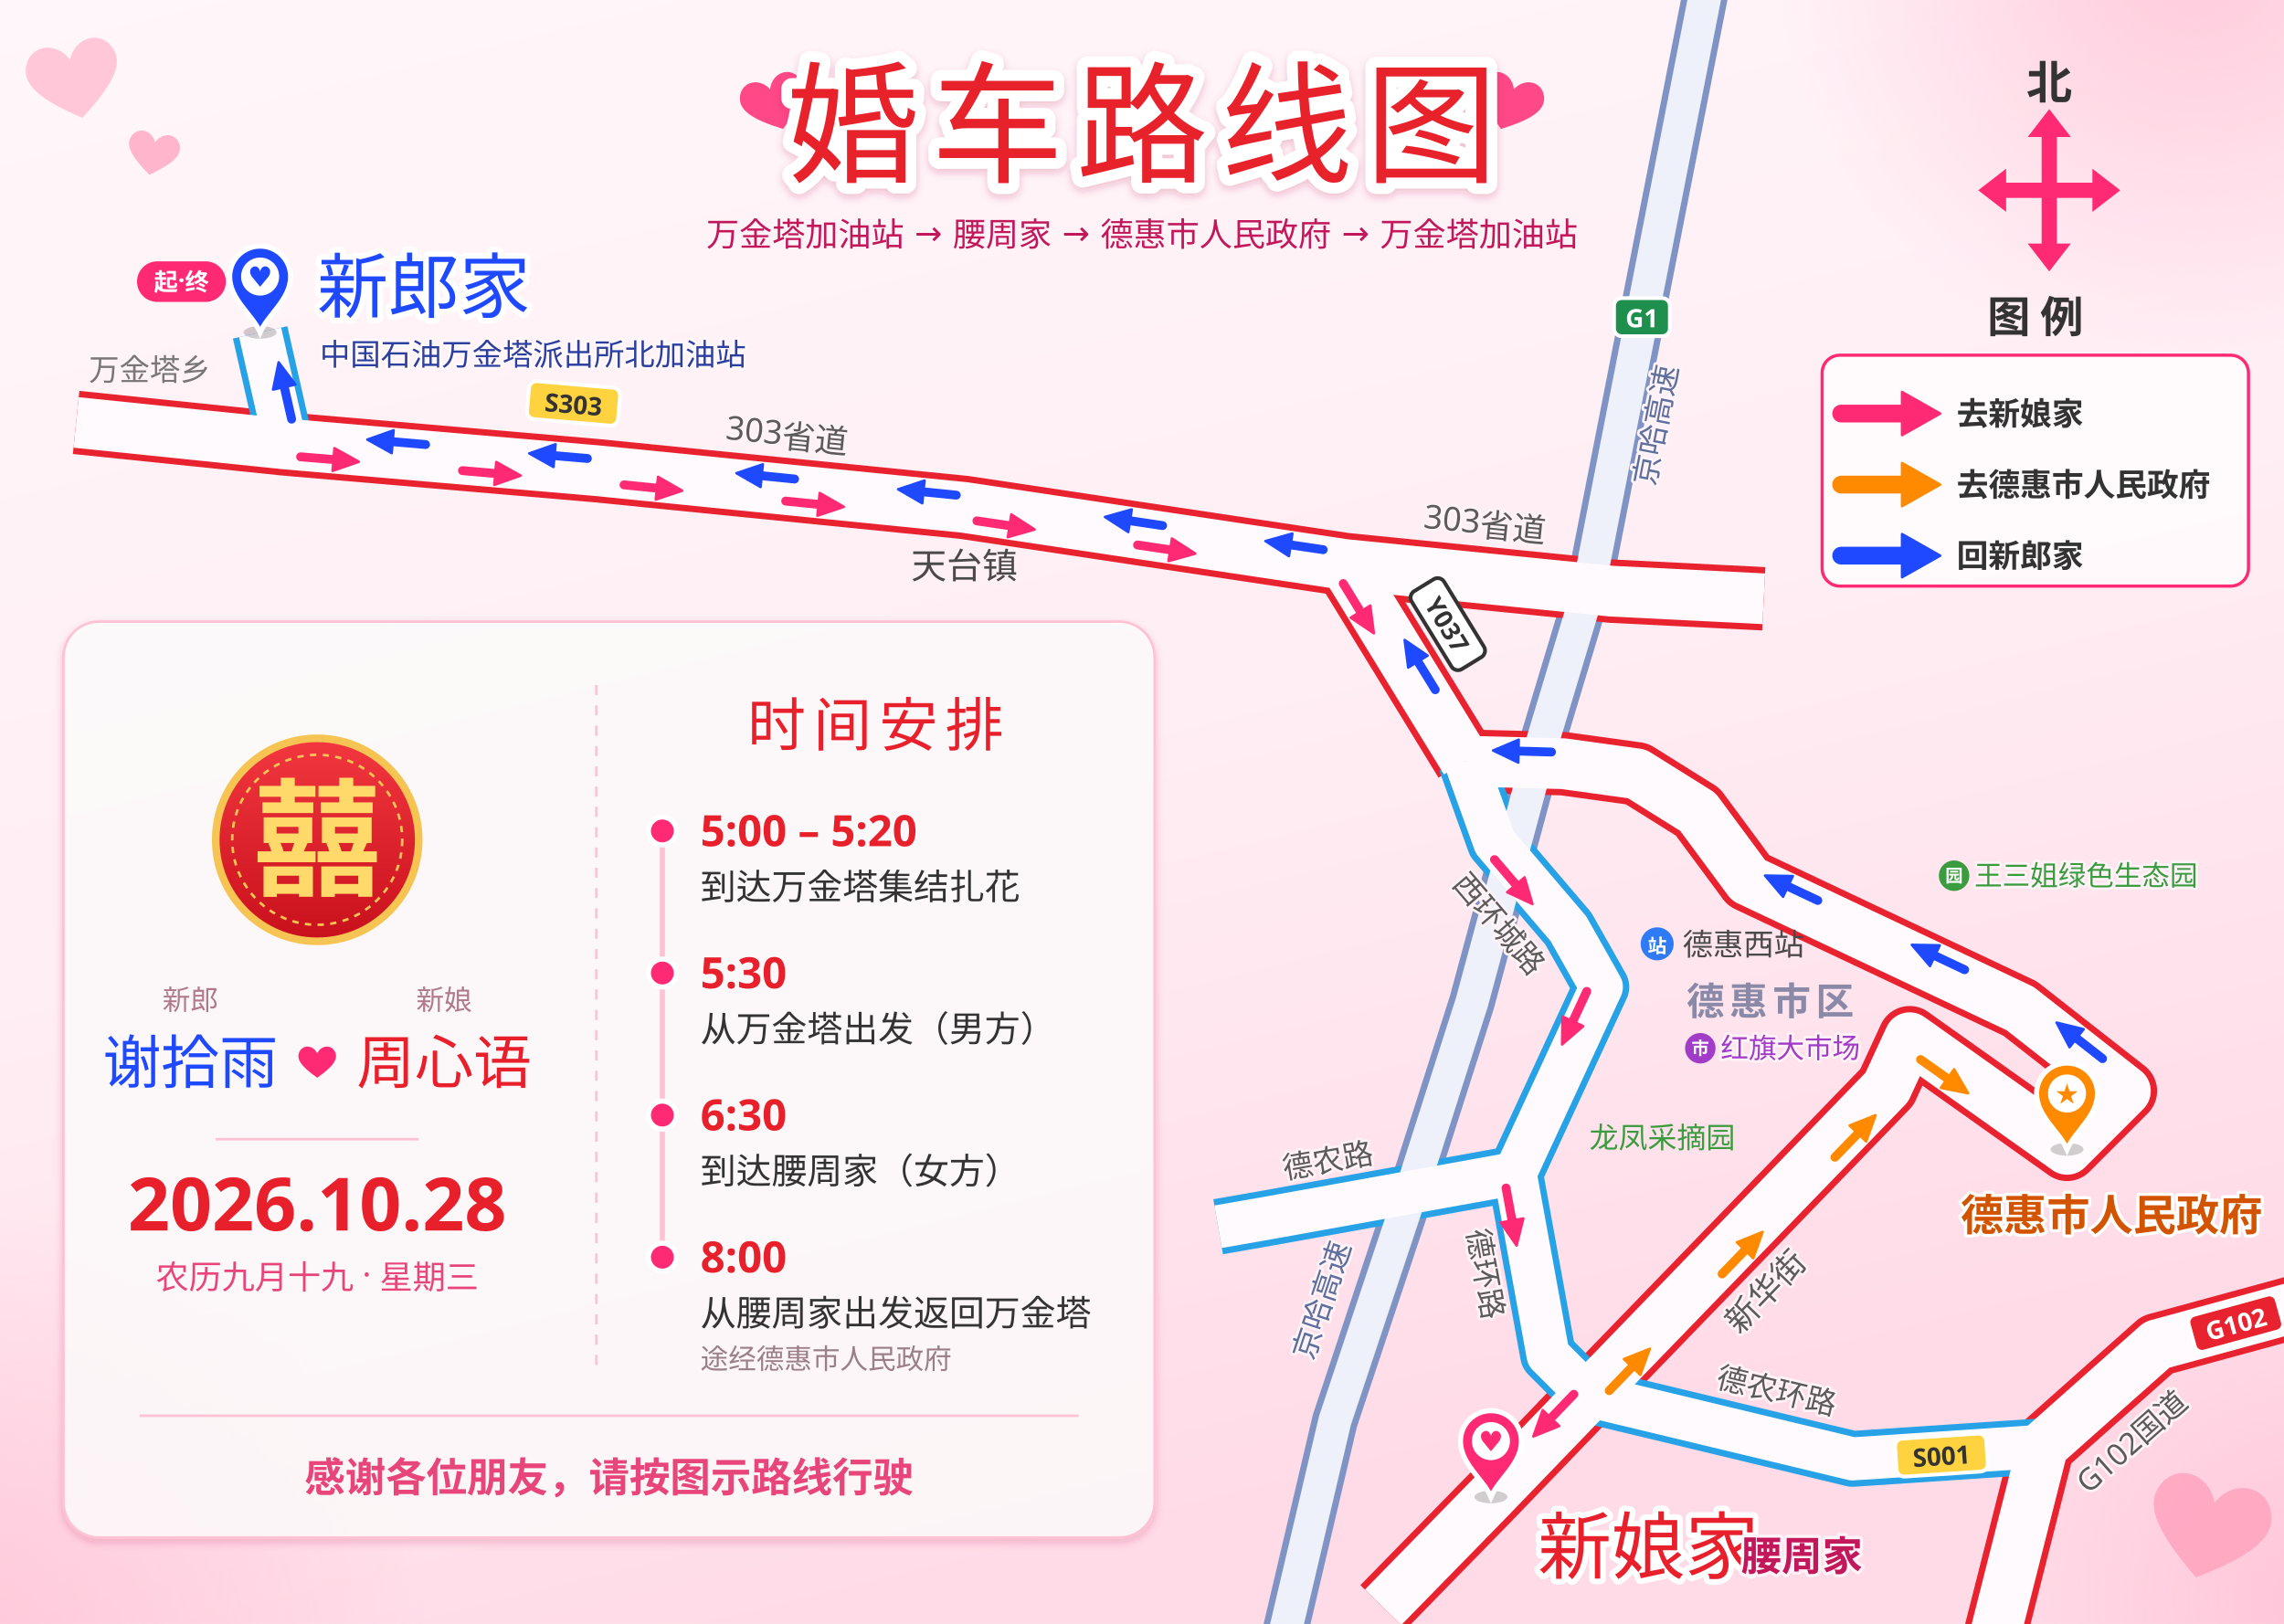
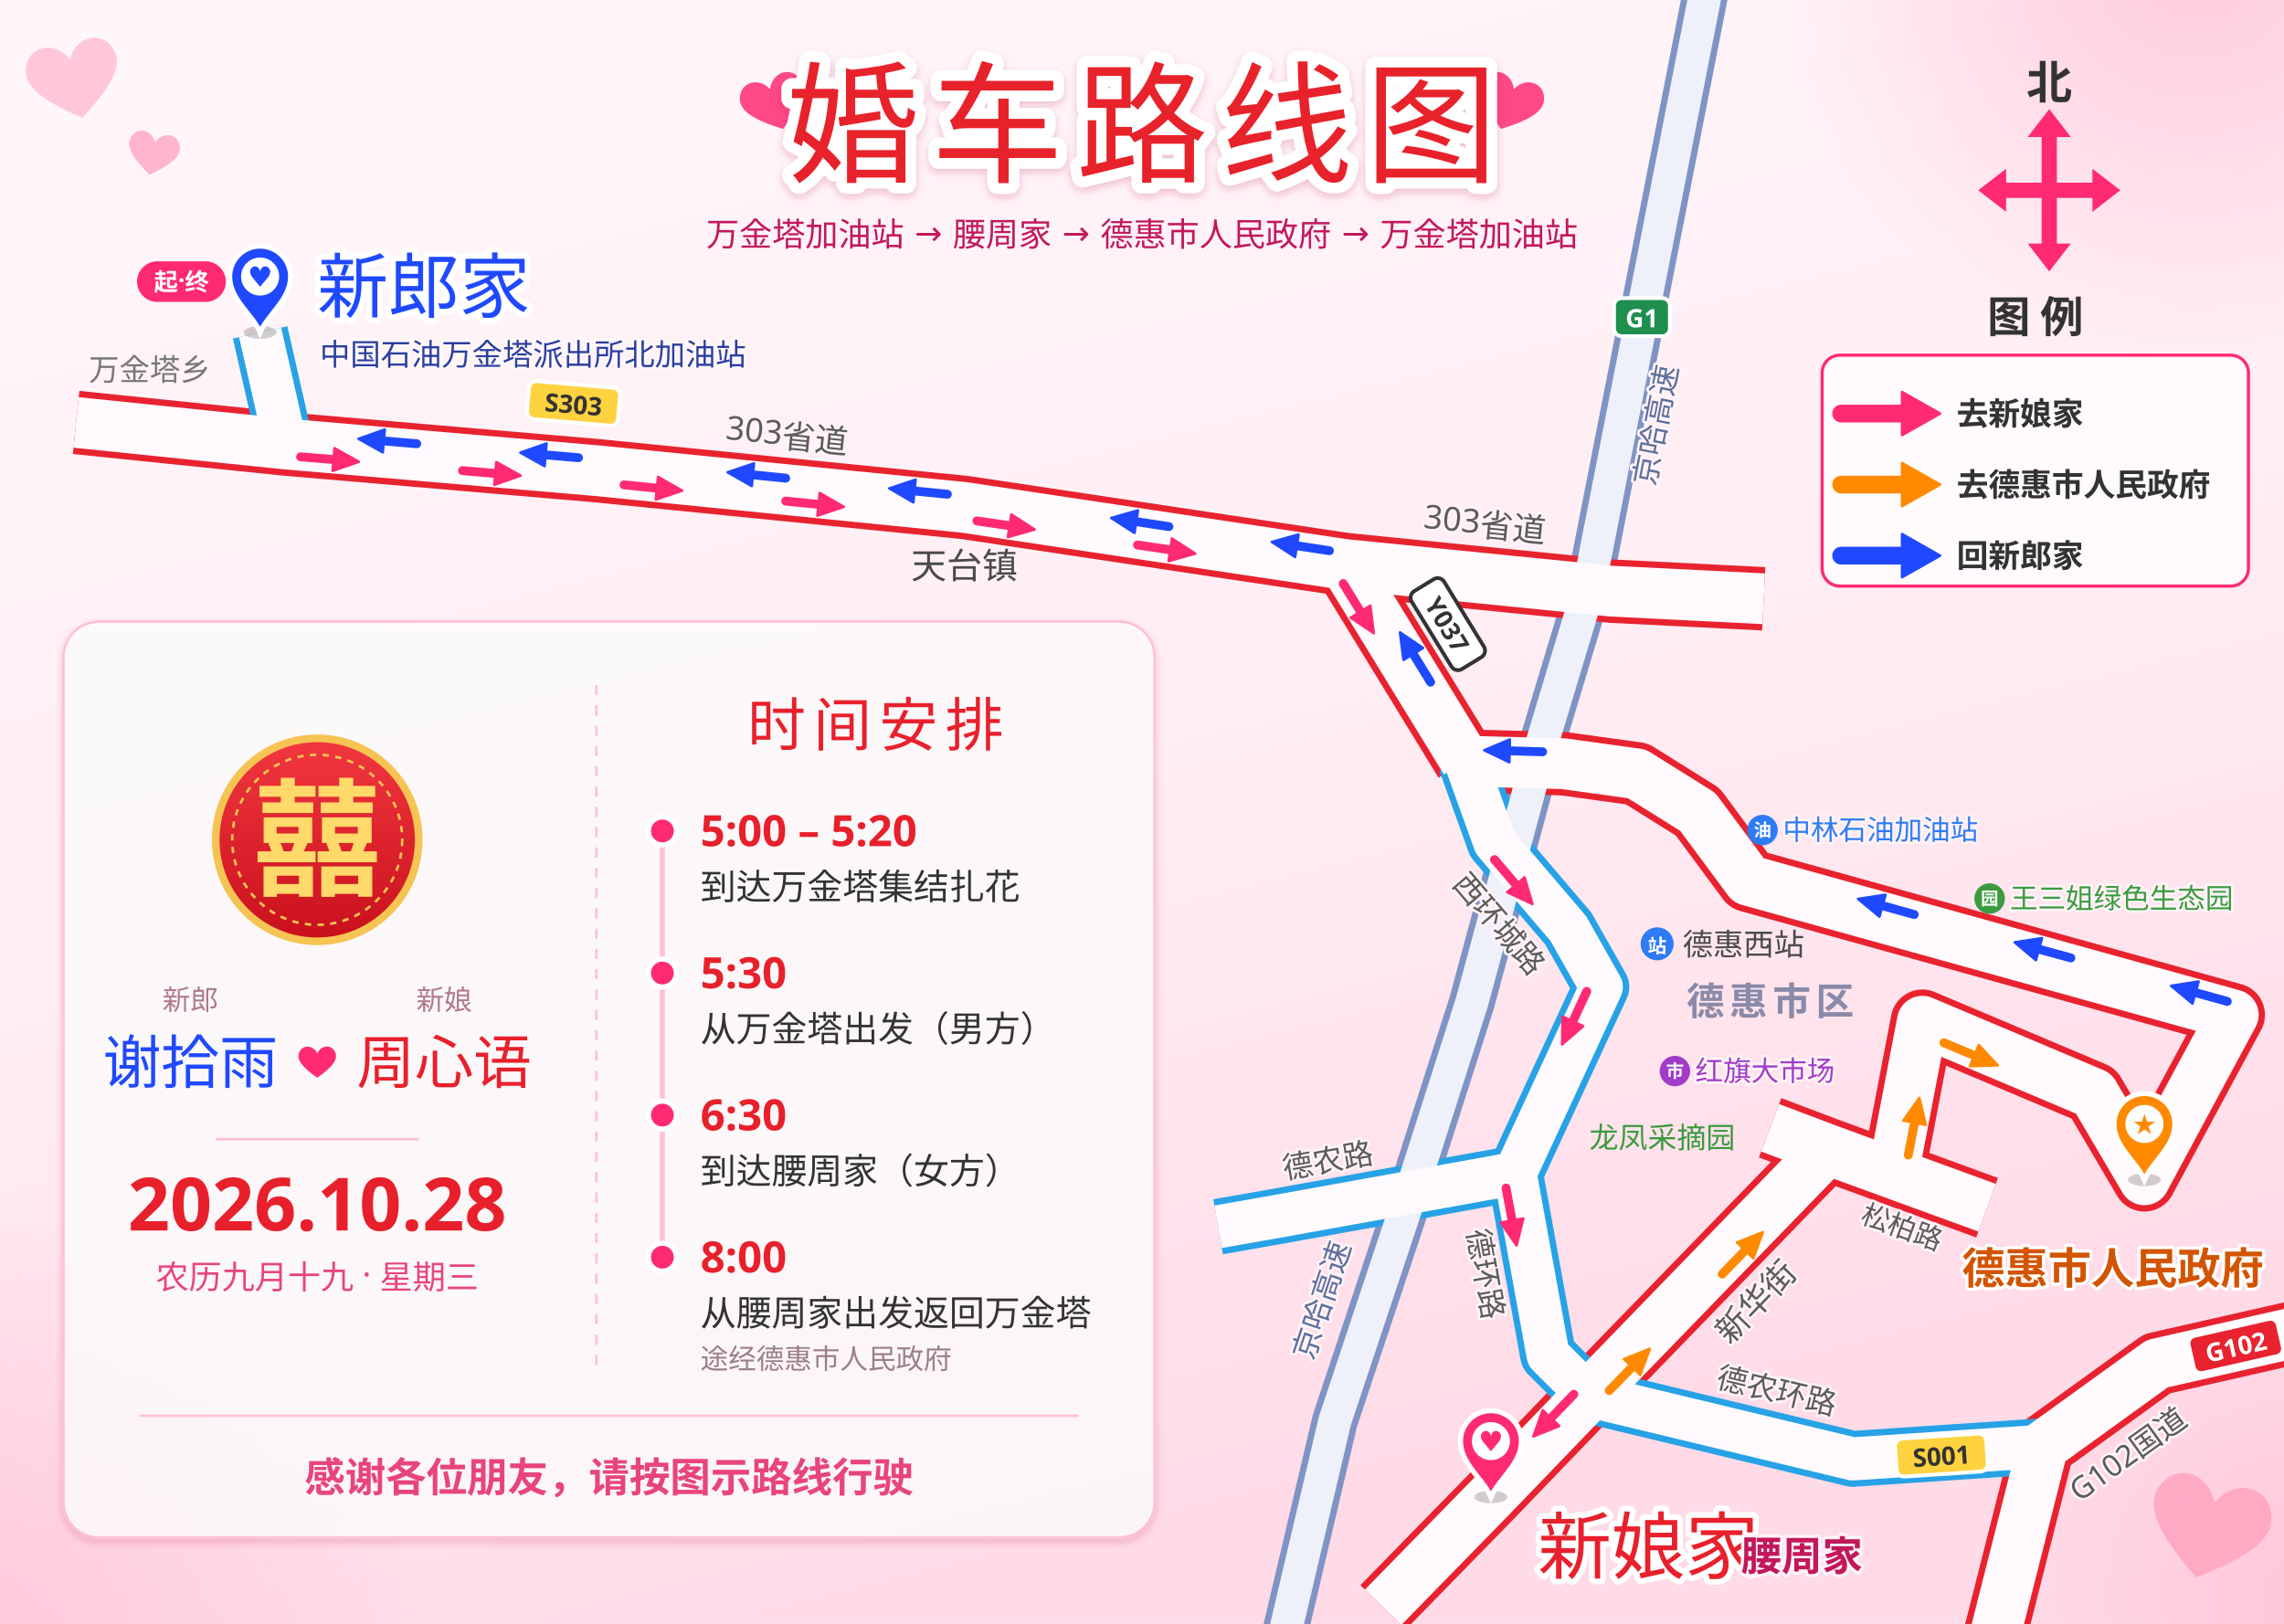
<svg xmlns="http://www.w3.org/2000/svg" width="1800" height="1280" viewBox="0 0 1800 1280">
  <defs>
    <linearGradient id="bg" x1="0" y1="0" x2="0.35" y2="1">
      <stop offset="0" stop-color="#fff7fa" />
      <stop offset=".55" stop-color="#ffeef4" />
      <stop offset="1" stop-color="#ffdbe7" />
    </linearGradient>
    <radialGradient id="blob" cx=".5" cy=".5" r=".5">
      <stop offset="0" stop-color="#ffc2d6" stop-opacity=".85" />
      <stop offset="1" stop-color="#ffc2d6" stop-opacity="0" />
    </radialGradient>
    <linearGradient id="seal" x1="0" y1="0" x2="0" y2="1">
      <stop offset="0" stop-color="#f2373f" />
      <stop offset="1" stop-color="#c8101c" />
    </linearGradient>
    <filter id="soft" x="-20%" y="-20%" width="140%" height="140%">
      <feDropShadow dx="0" dy="3" stdDeviation="3" flood-color="#c2185b" flood-opacity=".25" />
    </filter>
  </defs>
  <rect width="1800" height="1280" fill="url(#bg)" />
  <circle cx="1730" cy="-40" r="330" fill="url(#blob)" />
  <circle cx="-40" cy="1320" r="380" fill="url(#blob)" />
  <circle cx="1820" cy="1260" r="240" fill="url(#blob)" />
  <polyline points="1345.0,-10.0 1252.0,464.0 1214.0,590.0 1160.0,790.0 1112.0,940.0 1052.0,1120.0 1012.0,1290.0" fill="none" stroke="#7f93c4" stroke-width="36" stroke-linejoin="round" stroke-linecap="butt" />
  <polyline points="60.0,333.0 225.0,350.0 470.0,371.0 760.0,400.0 1060.0,445.0 1270.0,466.0 1390.0,472.0" fill="none" stroke="#e8232f" stroke-width="50" stroke-linejoin="round" stroke-linecap="butt" />
  <polyline points="1060.0,445.0 1155.0,600.0" fill="none" stroke="#e8232f" stroke-width="50" stroke-linejoin="round" stroke-linecap="butt" />
-   <polyline points="1090.0,1267.0 1175.0,1180.0 1252.0,1100.0 1487.0,857.0 1505.0,818.0 1629.0,906.0 1675.0,860.0 1592.0,795.0 1378.0,694.0 1338.0,640.0 1290.0,610.0 1232.0,602.0 1155.0,600.0" fill="none" stroke="#e8232f" stroke-width="50" stroke-linejoin="round" stroke-linecap="butt" />
-   <polyline points="1572.0,1290.0 1610.0,1140.0 1700.0,1060.0 1810.0,1030.0" fill="none" stroke="#e8232f" stroke-width="50" stroke-linejoin="round" stroke-linecap="butt" />
+   <polyline points="1090.0,1267.0 1175.0,1180.0 1252.0,1100.0 1440.0,906.0" fill="none" stroke="#e8232f" stroke-width="50" stroke-linejoin="round" stroke-linecap="butt" />
+   <polyline points="1395.0,889.0 1440.0,906.0 1492.0,925.0 1566.0,952.0" fill="none" stroke="#e8232f" stroke-width="50" stroke-linejoin="round" stroke-linecap="butt" />
+   <polyline points="1492.0,925.0 1515.0,805.0 1650.0,862.0 1690.0,930.0 1760.0,800.0 1378.0,694.0 1338.0,640.0 1290.0,610.0 1232.0,602.0 1155.0,600.0" fill="none" stroke="#e8232f" stroke-width="50" stroke-linejoin="round" stroke-linecap="butt" />
+   <polyline points="1572.0,1290.0 1610.0,1140.0 1700.0,1075.0 1810.0,1050.0" fill="none" stroke="#e8232f" stroke-width="50" stroke-linejoin="round" stroke-linecap="butt" />
  <polyline points="1155.0,600.0 1178.0,664.0 1236.0,732.0 1262.0,778.0 1194.0,925.0 1220.0,1068.0 1252.0,1100.0" fill="none" stroke="#27a2e6" stroke-width="44" stroke-linejoin="round" stroke-linecap="butt" />
  <polyline points="1194.0,925.0 1000.0,960.0 960.0,967.0" fill="none" stroke="#27a2e6" stroke-width="44" stroke-linejoin="round" stroke-linecap="butt" />
  <polyline points="1252.0,1100.0 1460.0,1150.0 1610.0,1140.0" fill="none" stroke="#27a2e6" stroke-width="44" stroke-linejoin="round" stroke-linecap="butt" />
  <polyline points="205.0,262.0 225.0,350.0" fill="none" stroke="#27a2e6" stroke-width="44" stroke-linejoin="round" stroke-linecap="butt" />
  <polyline points="1345.0,-10.0 1252.0,464.0 1214.0,590.0 1160.0,790.0 1112.0,940.0 1052.0,1120.0 1012.0,1290.0" fill="none" stroke="#eef1fa" stroke-width="26" stroke-linejoin="round" stroke-linecap="butt" />
  <polyline points="60.0,333.0 225.0,350.0 470.0,371.0 760.0,400.0 1060.0,445.0 1270.0,466.0 1390.0,472.0" fill="none" stroke="#fffafd" stroke-width="40" stroke-linejoin="round" stroke-linecap="butt" />
  <polyline points="1060.0,445.0 1155.0,600.0" fill="none" stroke="#fffafd" stroke-width="40" stroke-linejoin="round" stroke-linecap="butt" />
-   <polyline points="1090.0,1267.0 1175.0,1180.0 1252.0,1100.0 1487.0,857.0 1505.0,818.0 1629.0,906.0 1675.0,860.0 1592.0,795.0 1378.0,694.0 1338.0,640.0 1290.0,610.0 1232.0,602.0 1155.0,600.0" fill="none" stroke="#fffafd" stroke-width="40" stroke-linejoin="round" stroke-linecap="butt" />
-   <polyline points="1572.0,1290.0 1610.0,1140.0 1700.0,1060.0 1810.0,1030.0" fill="none" stroke="#fffafd" stroke-width="40" stroke-linejoin="round" stroke-linecap="butt" />
+   <polyline points="1090.0,1267.0 1175.0,1180.0 1252.0,1100.0 1440.0,906.0" fill="none" stroke="#fffafd" stroke-width="40" stroke-linejoin="round" stroke-linecap="butt" />
+   <polyline points="1395.0,889.0 1440.0,906.0 1492.0,925.0 1566.0,952.0" fill="none" stroke="#fffafd" stroke-width="40" stroke-linejoin="round" stroke-linecap="butt" />
+   <polyline points="1492.0,925.0 1515.0,805.0 1650.0,862.0 1690.0,930.0 1760.0,800.0 1378.0,694.0 1338.0,640.0 1290.0,610.0 1232.0,602.0 1155.0,600.0" fill="none" stroke="#fffafd" stroke-width="40" stroke-linejoin="round" stroke-linecap="butt" />
+   <polyline points="1572.0,1290.0 1610.0,1140.0 1700.0,1075.0 1810.0,1050.0" fill="none" stroke="#fffafd" stroke-width="40" stroke-linejoin="round" stroke-linecap="butt" />
  <polyline points="1155.0,600.0 1178.0,664.0 1236.0,732.0 1262.0,778.0 1194.0,925.0 1220.0,1068.0 1252.0,1100.0" fill="none" stroke="#fffafd" stroke-width="34" stroke-linejoin="round" stroke-linecap="butt" />
  <polyline points="1194.0,925.0 1000.0,960.0 960.0,967.0" fill="none" stroke="#fffafd" stroke-width="34" stroke-linejoin="round" stroke-linecap="butt" />
  <polyline points="1252.0,1100.0 1460.0,1150.0 1610.0,1140.0" fill="none" stroke="#fffafd" stroke-width="34" stroke-linejoin="round" stroke-linecap="butt" />
  <polyline points="205.0,262.0 225.0,350.0" fill="none" stroke="#fffafd" stroke-width="34" stroke-linejoin="round" stroke-linecap="butt" />
  <text x="619.4" y="350.8" font-size="26" fill="#5b5b5b" font-family="'Noto Sans SC','WenQuanYi Zen Hei',sans-serif" font-weight="500" text-anchor="middle" transform="rotate(5.7 619.4 350.8)" stroke="#fff3f7" stroke-width="4" stroke-linejoin="round" paint-order="stroke">303省道</text>
  <g transform="rotate(4.9 452 318)">
    <rect x="416.0" y="303" width="72" height="30" rx="6" fill="#ffd23f" stroke="#ffffff" stroke-width="3" />
    <text x="452.0" y="326.0" font-size="20" fill="#333" font-family="'Noto Sans SC','WenQuanYi Zen Hei',sans-serif" font-weight="700" text-anchor="middle">S303</text>
  </g>
  <text x="1169.4" y="420.8" font-size="26" fill="#5b5b5b" font-family="'Noto Sans SC','WenQuanYi Zen Hei',sans-serif" font-weight="500" text-anchor="middle" transform="rotate(5.7 1169.4 420.8)" stroke="#fff3f7" stroke-width="4" stroke-linejoin="round" paint-order="stroke">303省道</text>
  <text x="1175.0" y="733.7" font-size="24" fill="#5b5b5b" font-family="'Noto Sans SC','WenQuanYi Zen Hei',sans-serif" font-weight="500" text-anchor="middle" transform="rotate(49.5 1175.0 733.7)" stroke="#fff3f7" stroke-width="4" stroke-linejoin="round" paint-order="stroke">西环城路</text>
  <text x="1162.4" y="1005.6" font-size="24" fill="#5b5b5b" font-family="'Noto Sans SC','WenQuanYi Zen Hei',sans-serif" font-weight="500" text-anchor="middle" transform="rotate(79.7 1162.4 1005.6)" stroke="#fff3f7" stroke-width="4" stroke-linejoin="round" paint-order="stroke">德环路</text>
  <text x="1398.2" y="1104.5" font-size="24" fill="#5b5b5b" font-family="'Noto Sans SC','WenQuanYi Zen Hei',sans-serif" font-weight="500" text-anchor="middle" transform="rotate(13.5 1398.2 1104.5)" stroke="#fff3f7" stroke-width="4" stroke-linejoin="round" paint-order="stroke">德农环路</text>
  <g transform="rotate(-3.8 1530 1147)">
    <rect x="1494.0" y="1132" width="72" height="30" rx="6" fill="#ffd23f" stroke="#ffffff" stroke-width="3" />
    <text x="1530.0" y="1155.0" font-size="20" fill="#333" font-family="'Noto Sans SC','WenQuanYi Zen Hei',sans-serif" font-weight="700" text-anchor="middle">S001</text>
  </g>
  <g transform="rotate(58.5 1141 492)">
    <rect x="1105.0" y="477" width="72" height="30" rx="6" fill="#ffffff" stroke="#333" stroke-width="3" />
    <text x="1141.0" y="500.0" font-size="20" fill="#333" font-family="'Noto Sans SC','WenQuanYi Zen Hei',sans-serif" font-weight="700" text-anchor="middle">Y037</text>
  </g>
  <g>
    <rect x="1272.0" y="235" width="44" height="30" rx="6" fill="#1f8f4e" stroke="#ffffff" stroke-width="3" />
    <text x="1294.0" y="258.0" font-size="20" fill="#fff" font-family="'Noto Sans SC','WenQuanYi Zen Hei',sans-serif" font-weight="700" text-anchor="middle">G1</text>
  </g>
  <text x="1313.3" y="336.7" font-size="24" fill="#5d6f9c" font-family="'Noto Sans SC','WenQuanYi Zen Hei',sans-serif" font-weight="500" text-anchor="middle" transform="rotate(-78.9 1313.3 336.7)" stroke="#fff3f7" stroke-width="4" stroke-linejoin="round" paint-order="stroke">京哈高速</text>
  <text x="1049.7" y="1027.6" font-size="24" fill="#5d6f9c" font-family="'Noto Sans SC','WenQuanYi Zen Hei',sans-serif" font-weight="500" text-anchor="middle" transform="rotate(-71.6 1049.7 1027.6)" stroke="#fff3f7" stroke-width="4" stroke-linejoin="round" paint-order="stroke">京哈高速</text>
  <text x="1047.9" y="923.2" font-size="24" fill="#5b5b5b" font-family="'Noto Sans SC','WenQuanYi Zen Hei',sans-serif" font-weight="500" text-anchor="middle" transform="rotate(-10.2 1047.9 923.2)" stroke="#fff3f7" stroke-width="4" stroke-linejoin="round" paint-order="stroke">德农路</text>
-   <text x="1397.9" y="1024.4" font-size="26" fill="#5b5b5b" font-family="'Noto Sans SC','WenQuanYi Zen Hei',sans-serif" font-weight="500" text-anchor="middle" transform="rotate(-46.0 1397.9 1024.4)" stroke="#fff3f7" stroke-width="4" stroke-linejoin="round" paint-order="stroke">新华街</text>
-   <text x="1685.6" y="1142.8" font-size="24" fill="#5b5b5b" font-family="'Noto Sans SC','WenQuanYi Zen Hei',sans-serif" font-weight="500" text-anchor="middle" transform="rotate(-41.6 1685.6 1142.8)" stroke="#fff3f7" stroke-width="4" stroke-linejoin="round" paint-order="stroke">G102国道</text>
-   <g transform="rotate(-15.3 1762 1043)">
-     <rect x="1726.0" y="1028" width="72" height="30" rx="6" fill="#e8232f" stroke="#ffffff" stroke-width="3" />
-     <text x="1762.0" y="1051.0" font-size="20" fill="#fff" font-family="'Noto Sans SC','WenQuanYi Zen Hei',sans-serif" font-weight="700" text-anchor="middle">G102</text>
+   <text x="1390.3" y="1032.5" font-size="26" fill="#5b5b5b" font-family="'Noto Sans SC','WenQuanYi Zen Hei',sans-serif" font-weight="500" text-anchor="middle" transform="rotate(-45.9 1390.3 1032.5)" stroke="#fff3f7" stroke-width="4" stroke-linejoin="round" paint-order="stroke">新华街</text>
+   <text x="1496.3" y="974.7" font-size="22" fill="#5b5b5b" font-family="'Noto Sans SC','WenQuanYi Zen Hei',sans-serif" font-weight="500" text-anchor="middle" transform="rotate(20.1 1496.3 974.7)" stroke="#fff3f7" stroke-width="4" stroke-linejoin="round" paint-order="stroke">松柏路</text>
+   <text x="1681.9" y="1153.2" font-size="24" fill="#5b5b5b" font-family="'Noto Sans SC','WenQuanYi Zen Hei',sans-serif" font-weight="500" text-anchor="middle" transform="rotate(-35.8 1681.9 1153.2)" stroke="#fff3f7" stroke-width="4" stroke-linejoin="round" paint-order="stroke">G102国道</text>
+   <g transform="rotate(-12.8 1762 1061)">
+     <rect x="1726.0" y="1046" width="72" height="30" rx="6" fill="#e8232f" stroke="#ffffff" stroke-width="3" />
+     <text x="1762.0" y="1069.0" font-size="20" fill="#fff" font-family="'Noto Sans SC','WenQuanYi Zen Hei',sans-serif" font-weight="700" text-anchor="middle">G102</text>
  </g>
  <text x="760.0" y="456.0" font-size="28" fill="#4a4a4a" font-family="'Noto Sans SC','WenQuanYi Zen Hei',sans-serif" font-weight="500" text-anchor="middle">天台镇</text>
  <text x="70.0" y="300.0" font-size="24" fill="#777" font-family="'Noto Sans SC','WenQuanYi Zen Hei',sans-serif" font-weight="400" text-anchor="start">万金塔乡</text>
  <circle cx="1306" cy="744" r="13" fill="#2f7bf6" />
  <text x="1306.0" y="751.0" font-size="15" fill="#fff" font-family="'Noto Sans SC','WenQuanYi Zen Hei',sans-serif" font-weight="700" text-anchor="middle">站</text>
  <text x="1326.0" y="753.0" font-size="24" fill="#4a4a4a" font-family="'Noto Sans SC','WenQuanYi Zen Hei',sans-serif" font-weight="500" text-anchor="start">德惠西站</text>
  <text x="1310.0" y="905.0" font-size="23" fill="#3a9b3f" font-family="'Noto Sans SC','WenQuanYi Zen Hei',sans-serif" font-weight="500" text-anchor="middle">龙凤采摘园</text>
  <text x="1395.0" y="800.0" font-size="30" fill="#8a8aa8" font-family="'Noto Sans SC','WenQuanYi Zen Hei',sans-serif" font-weight="700" text-anchor="middle" letter-spacing="4">德惠市区</text>
-   <circle cx="1340" cy="826.3" r="12" fill="#a03cc8" />
-   <text x="1340.0" y="831.3" font-size="14" fill="#fff" font-family="'Noto Sans SC','WenQuanYi Zen Hei',sans-serif" font-weight="700" text-anchor="middle">市</text>
-   <text x="1356.0" y="834.0" font-size="22" fill="#a03cc8" font-family="'Noto Sans SC','WenQuanYi Zen Hei',sans-serif" font-weight="500" text-anchor="start" stroke="#fff3f7" stroke-width="4" stroke-linejoin="round" paint-order="stroke">红旗大市场</text>
-   <circle cx="1540" cy="690.3" r="12" fill="#3a9b3f" />
-   <text x="1540.0" y="695.3" font-size="14" fill="#fff" font-family="'Noto Sans SC','WenQuanYi Zen Hei',sans-serif" font-weight="700" text-anchor="middle">园</text>
-   <text x="1556.0" y="698.0" font-size="22" fill="#3a9b3f" font-family="'Noto Sans SC','WenQuanYi Zen Hei',sans-serif" font-weight="500" text-anchor="start" stroke="#fff3f7" stroke-width="4" stroke-linejoin="round" paint-order="stroke">王三姐绿色生态园</text>
+   <circle cx="1320" cy="844.3" r="12" fill="#a03cc8" />
+   <text x="1320.0" y="849.3" font-size="14" fill="#fff" font-family="'Noto Sans SC','WenQuanYi Zen Hei',sans-serif" font-weight="700" text-anchor="middle">市</text>
+   <text x="1336.0" y="852.0" font-size="22" fill="#a03cc8" font-family="'Noto Sans SC','WenQuanYi Zen Hei',sans-serif" font-weight="500" text-anchor="start" stroke="#fff3f7" stroke-width="4" stroke-linejoin="round" paint-order="stroke">红旗大市场</text>
+   <circle cx="1389" cy="654.3" r="12" fill="#2f7bf6" />
+   <text x="1389.0" y="659.3" font-size="14" fill="#fff" font-family="'Noto Sans SC','WenQuanYi Zen Hei',sans-serif" font-weight="700" text-anchor="middle">油</text>
+   <text x="1405.0" y="662.0" font-size="22" fill="#2f7bf6" font-family="'Noto Sans SC','WenQuanYi Zen Hei',sans-serif" font-weight="500" text-anchor="start" stroke="#fff3f7" stroke-width="4" stroke-linejoin="round" paint-order="stroke">中林石油加油站</text>
+   <circle cx="1568" cy="708.3" r="12" fill="#3a9b3f" />
+   <text x="1568.0" y="713.3" font-size="14" fill="#fff" font-family="'Noto Sans SC','WenQuanYi Zen Hei',sans-serif" font-weight="700" text-anchor="middle">园</text>
+   <text x="1584.0" y="716.0" font-size="22" fill="#3a9b3f" font-family="'Noto Sans SC','WenQuanYi Zen Hei',sans-serif" font-weight="500" text-anchor="start" stroke="#fff3f7" stroke-width="4" stroke-linejoin="round" paint-order="stroke">王三姐绿色生态园</text>
  <line x1="236.9" y1="360.1" x2="264.8" y2="362.4" stroke="#ff2a73" stroke-width="7" stroke-linecap="round" />
  <polygon points="282.8,364.0 262.1,371.2 263.6,353.3" fill="#ff2a73" stroke="#ff2a73" stroke-width="2" stroke-linejoin="round" />
  <line x1="364.5" y1="371.0" x2="392.4" y2="373.4" stroke="#ff2a73" stroke-width="7" stroke-linecap="round" />
  <polygon points="410.3,374.9 389.6,382.2 391.1,364.2" fill="#ff2a73" stroke="#ff2a73" stroke-width="2" stroke-linejoin="round" />
  <line x1="491.8" y1="382.2" x2="519.7" y2="385.0" stroke="#ff2a73" stroke-width="7" stroke-linecap="round" />
  <polygon points="537.6,386.8 516.8,393.8 518.6,375.9" fill="#ff2a73" stroke="#ff2a73" stroke-width="2" stroke-linejoin="round" />
  <line x1="619.2" y1="395.0" x2="647.1" y2="397.8" stroke="#ff2a73" stroke-width="7" stroke-linecap="round" />
  <polygon points="665.0,399.5 644.2,406.5 646.0,388.6" fill="#ff2a73" stroke="#ff2a73" stroke-width="2" stroke-linejoin="round" />
  <line x1="769.9" y1="410.6" x2="797.6" y2="414.7" stroke="#ff2a73" stroke-width="7" stroke-linecap="round" />
  <polygon points="815.4,417.4 794.3,423.4 797.0,405.5" fill="#ff2a73" stroke="#ff2a73" stroke-width="2" stroke-linejoin="round" />
  <line x1="896.5" y1="429.6" x2="924.2" y2="433.7" stroke="#ff2a73" stroke-width="7" stroke-linecap="round" />
  <polygon points="942.0,436.4 920.9,442.3 923.6,424.5" fill="#ff2a73" stroke="#ff2a73" stroke-width="2" stroke-linejoin="round" />
  <line x1="1058.6" y1="460.0" x2="1073.3" y2="483.9" stroke="#ff2a73" stroke-width="7" stroke-linecap="round" />
  <polygon points="1082.7,499.2 1064.5,486.9 1079.9,477.4" fill="#ff2a73" stroke="#ff2a73" stroke-width="2" stroke-linejoin="round" />
  <line x1="1177.8" y1="677.6" x2="1196.0" y2="698.9" stroke="#ff2a73" stroke-width="7" stroke-linecap="round" />
  <polygon points="1207.7,712.6 1187.8,703.3 1201.5,691.6" fill="#ff2a73" stroke="#ff2a73" stroke-width="2" stroke-linejoin="round" />
  <line x1="1250.5" y1="781.5" x2="1238.7" y2="806.9" stroke="#ff2a73" stroke-width="7" stroke-linecap="round" />
  <polygon points="1231.1,823.3 1231.4,801.3 1247.7,808.9" fill="#ff2a73" stroke="#ff2a73" stroke-width="2" stroke-linejoin="round" />
  <line x1="1186.9" y1="936.5" x2="1192.0" y2="964.1" stroke="#ff2a73" stroke-width="7" stroke-linecap="round" />
  <polygon points="1195.2,981.8 1182.7,963.7 1200.5,960.5" fill="#ff2a73" stroke="#ff2a73" stroke-width="2" stroke-linejoin="round" />
  <line x1="1240.3" y1="1099.1" x2="1220.9" y2="1119.3" stroke="#ff2a73" stroke-width="7" stroke-linecap="round" />
  <polygon points="1208.4,1132.3 1215.8,1111.6 1228.8,1124.1" fill="#ff2a73" stroke="#ff2a73" stroke-width="2" stroke-linejoin="round" />
-   <line x1="1268.2" y1="1096.2" x2="1287.6" y2="1076.1" stroke="#ff8a00" stroke-width="7" stroke-linecap="round" />
+   <line x1="1268.2" y1="1096.2" x2="1287.7" y2="1076.1" stroke="#ff8a00" stroke-width="7" stroke-linecap="round" />
  <polygon points="1300.2,1063.2 1292.7,1083.8 1279.8,1071.3" fill="#ff8a00" stroke="#ff8a00" stroke-width="2" stroke-linejoin="round" />
-   <line x1="1357.2" y1="1004.2" x2="1376.6" y2="984.1" stroke="#ff8a00" stroke-width="7" stroke-linecap="round" />
-   <polygon points="1389.1,971.1 1381.7,991.8 1368.8,979.3" fill="#ff8a00" stroke="#ff8a00" stroke-width="2" stroke-linejoin="round" />
-   <line x1="1446.1" y1="912.2" x2="1465.6" y2="892.1" stroke="#ff8a00" stroke-width="7" stroke-linecap="round" />
-   <polygon points="1478.1,879.1 1470.7,899.8 1457.7,887.2" fill="#ff8a00" stroke="#ff8a00" stroke-width="2" stroke-linejoin="round" />
-   <line x1="1513.6" y1="835.2" x2="1536.5" y2="851.4" stroke="#ff8a00" stroke-width="7" stroke-linecap="round" />
-   <polygon points="1551.1,861.8 1529.6,857.5 1540.0,842.9" fill="#ff8a00" stroke="#ff8a00" stroke-width="2" stroke-linejoin="round" />
-   <line x1="1657.0" y1="834.5" x2="1634.9" y2="817.2" stroke="#1f49ff" stroke-width="7" stroke-linecap="round" />
-   <polygon points="1620.8,806.1 1642.1,811.3 1631.0,825.5" fill="#1f49ff" stroke="#1f49ff" stroke-width="2" stroke-linejoin="round" />
-   <line x1="1548.3" y1="764.4" x2="1523.0" y2="752.5" stroke="#1f49ff" stroke-width="7" stroke-linecap="round" />
-   <polygon points="1506.7,744.8 1528.7,745.2 1521.0,761.5" fill="#1f49ff" stroke="#1f49ff" stroke-width="2" stroke-linejoin="round" />
-   <line x1="1432.6" y1="709.8" x2="1407.3" y2="697.9" stroke="#1f49ff" stroke-width="7" stroke-linecap="round" />
-   <polygon points="1391.0,690.2 1412.9,690.6 1405.2,706.9" fill="#1f49ff" stroke="#1f49ff" stroke-width="2" stroke-linejoin="round" />
-   <line x1="1222.7" y1="592.8" x2="1194.7" y2="592.0" stroke="#1f49ff" stroke-width="7" stroke-linecap="round" />
-   <polygon points="1176.7,591.6 1196.9,583.1 1196.5,601.1" fill="#1f49ff" stroke="#1f49ff" stroke-width="2" stroke-linejoin="round" />
-   <line x1="1131.1" y1="543.7" x2="1116.4" y2="519.8" stroke="#1f49ff" stroke-width="7" stroke-linecap="round" />
-   <polygon points="1107.0,504.5 1125.1,516.8 1109.8,526.2" fill="#1f49ff" stroke="#1f49ff" stroke-width="2" stroke-linejoin="round" />
-   <line x1="1042.8" y1="433.3" x2="1015.1" y2="429.2" stroke="#1f49ff" stroke-width="7" stroke-linecap="round" />
-   <polygon points="997.3,426.5 1018.5,420.6 1015.8,438.4" fill="#1f49ff" stroke="#1f49ff" stroke-width="2" stroke-linejoin="round" />
-   <line x1="916.2" y1="414.3" x2="888.6" y2="410.2" stroke="#1f49ff" stroke-width="7" stroke-linecap="round" />
-   <polygon points="870.8,407.5 891.9,401.6 889.2,419.4" fill="#1f49ff" stroke="#1f49ff" stroke-width="2" stroke-linejoin="round" />
-   <line x1="753.6" y1="390.3" x2="725.7" y2="387.5" stroke="#1f49ff" stroke-width="7" stroke-linecap="round" />
-   <polygon points="707.8,385.7 728.6,378.8 726.8,396.7" fill="#1f49ff" stroke="#1f49ff" stroke-width="2" stroke-linejoin="round" />
-   <line x1="626.2" y1="377.6" x2="598.4" y2="374.8" stroke="#1f49ff" stroke-width="7" stroke-linecap="round" />
-   <polygon points="580.4,373.0 601.2,366.0 599.4,383.9" fill="#1f49ff" stroke="#1f49ff" stroke-width="2" stroke-linejoin="round" />
-   <line x1="462.9" y1="361.4" x2="435.0" y2="359.0" stroke="#1f49ff" stroke-width="7" stroke-linecap="round" />
-   <polygon points="417.1,357.4 437.8,350.2 436.2,368.1" fill="#1f49ff" stroke="#1f49ff" stroke-width="2" stroke-linejoin="round" />
-   <line x1="335.4" y1="350.4" x2="307.5" y2="348.0" stroke="#1f49ff" stroke-width="7" stroke-linecap="round" />
-   <polygon points="289.5,346.5 310.2,339.2 308.7,357.2" fill="#1f49ff" stroke="#1f49ff" stroke-width="2" stroke-linejoin="round" />
-   <line x1="229.8" y1="330.4" x2="223.6" y2="303.1" stroke="#1f49ff" stroke-width="7" stroke-linecap="round" />
-   <polygon points="219.6,285.6 232.8,303.1 215.2,307.1" fill="#1f49ff" stroke="#1f49ff" stroke-width="2" stroke-linejoin="round" />
+   <line x1="1357.3" y1="1004.3" x2="1376.7" y2="984.2" stroke="#ff8a00" stroke-width="7" stroke-linecap="round" />
+   <polygon points="1389.3,971.3 1381.8,991.9 1368.9,979.4" fill="#ff8a00" stroke="#ff8a00" stroke-width="2" stroke-linejoin="round" />
+   <line x1="1503.9" y1="910.5" x2="1509.2" y2="883.0" stroke="#ff8a00" stroke-width="7" stroke-linecap="round" />
+   <polygon points="1512.6,865.4 1517.7,886.7 1500.0,883.3" fill="#ff8a00" stroke="#ff8a00" stroke-width="2" stroke-linejoin="round" />
+   <line x1="1532.0" y1="822.0" x2="1557.8" y2="832.8" stroke="#ff8a00" stroke-width="7" stroke-linecap="round" />
+   <polygon points="1574.4,839.8 1552.5,840.4 1559.5,823.8" fill="#ff8a00" stroke="#ff8a00" stroke-width="2" stroke-linejoin="round" />
+   <line x1="1755.3" y1="789.4" x2="1728.3" y2="781.9" stroke="#1f49ff" stroke-width="7" stroke-linecap="round" />
+   <polygon points="1711.0,777.1 1732.7,773.7 1727.9,791.1" fill="#1f49ff" stroke="#1f49ff" stroke-width="2" stroke-linejoin="round" />
+   <line x1="1632.0" y1="755.1" x2="1605.0" y2="747.7" stroke="#1f49ff" stroke-width="7" stroke-linecap="round" />
+   <polygon points="1587.7,742.8 1609.3,739.5 1604.5,756.9" fill="#1f49ff" stroke="#1f49ff" stroke-width="2" stroke-linejoin="round" />
+   <line x1="1508.6" y1="720.9" x2="1481.7" y2="713.4" stroke="#1f49ff" stroke-width="7" stroke-linecap="round" />
+   <polygon points="1464.3,708.6 1486.0,705.3 1481.2,722.6" fill="#1f49ff" stroke="#1f49ff" stroke-width="2" stroke-linejoin="round" />
+   <line x1="1215.7" y1="592.6" x2="1187.7" y2="591.8" stroke="#1f49ff" stroke-width="7" stroke-linecap="round" />
+   <polygon points="1169.7,591.4 1189.9,582.9 1189.5,600.9" fill="#1f49ff" stroke="#1f49ff" stroke-width="2" stroke-linejoin="round" />
+   <line x1="1127.4" y1="537.7" x2="1112.7" y2="513.8" stroke="#1f49ff" stroke-width="7" stroke-linecap="round" />
+   <polygon points="1103.3,498.5 1121.5,510.8 1106.1,520.2" fill="#1f49ff" stroke="#1f49ff" stroke-width="2" stroke-linejoin="round" />
+   <line x1="1047.7" y1="434.1" x2="1020.1" y2="429.9" stroke="#1f49ff" stroke-width="7" stroke-linecap="round" />
+   <polygon points="1002.3,427.2 1023.4,421.3 1020.7,439.1" fill="#1f49ff" stroke="#1f49ff" stroke-width="2" stroke-linejoin="round" />
+   <line x1="921.2" y1="415.1" x2="893.5" y2="410.9" stroke="#1f49ff" stroke-width="7" stroke-linecap="round" />
+   <polygon points="875.7,408.3 896.8,402.3 894.1,420.1" fill="#1f49ff" stroke="#1f49ff" stroke-width="2" stroke-linejoin="round" />
+   <line x1="746.6" y1="389.6" x2="718.7" y2="386.8" stroke="#1f49ff" stroke-width="7" stroke-linecap="round" />
+   <polygon points="700.8,385.0 721.6,378.1 719.8,396.0" fill="#1f49ff" stroke="#1f49ff" stroke-width="2" stroke-linejoin="round" />
+   <line x1="619.2" y1="376.9" x2="591.4" y2="374.1" stroke="#1f49ff" stroke-width="7" stroke-linecap="round" />
+   <polygon points="573.4,372.3 594.2,365.3 592.5,383.2" fill="#1f49ff" stroke="#1f49ff" stroke-width="2" stroke-linejoin="round" />
+   <line x1="455.9" y1="360.8" x2="428.0" y2="358.4" stroke="#1f49ff" stroke-width="7" stroke-linecap="round" />
+   <polygon points="410.1,356.8 430.7,349.6 429.2,367.5" fill="#1f49ff" stroke="#1f49ff" stroke-width="2" stroke-linejoin="round" />
+   <line x1="328.4" y1="349.8" x2="300.5" y2="347.4" stroke="#1f49ff" stroke-width="7" stroke-linecap="round" />
+   <polygon points="282.5,345.9 303.2,338.6 301.7,356.6" fill="#1f49ff" stroke="#1f49ff" stroke-width="2" stroke-linejoin="round" />
  <ellipse cx="205" cy="262" rx="13" ry="5" fill="#000" opacity=".18" />
  <path d="M205,262 C199,248 181,236 181,218 A24,24 0 1 1 229,218 C229,236 211,248 205,262 Z" fill="#1f49ff" stroke="#fff" stroke-width="4" />
  <circle cx="205" cy="218" r="15" fill="#fff" />
  <text x="205.0" y="226.0" font-size="22" fill="#1f49ff" font-family="'Noto Sans SC','WenQuanYi Zen Hei',sans-serif" font-weight="900" text-anchor="middle">♥</text>
  <text x="250.0" y="246.0" font-size="56" fill="#1f49ff" font-family="'ZCOOL QingKe HuangYou','Noto Sans SC','WenQuanYi Zen Hei',sans-serif" font-weight="400" text-anchor="start" stroke="#ffffff" stroke-width="9" stroke-linejoin="round" paint-order="stroke">新郎家</text>
  <text x="252.0" y="288.0" font-size="24" fill="#2b3f9e" font-family="'Noto Sans SC','WenQuanYi Zen Hei',sans-serif" font-weight="500" text-anchor="start" stroke="#fff7fa" stroke-width="4" stroke-linejoin="round" paint-order="stroke">中国石油万金塔派出所北加油站</text>
  <rect x="108" y="206" width="70" height="32" rx="16" fill="#ff2a73" />
  <text x="143.0" y="229.0" font-size="19" fill="#fff" font-family="'Noto Sans SC','WenQuanYi Zen Hei',sans-serif" font-weight="700" text-anchor="middle">起·终</text>
  <ellipse cx="1175" cy="1180" rx="13" ry="5" fill="#000" opacity=".18" />
  <path d="M1175,1180 C1169,1166 1151,1154 1151,1136 A24,24 0 1 1 1199,1136 C1199,1154 1181,1166 1175,1180 Z" fill="#ff2a73" stroke="#fff" stroke-width="4" />
  <circle cx="1175" cy="1136" r="15" fill="#fff" />
  <text x="1175.0" y="1144.0" font-size="22" fill="#ff2a73" font-family="'Noto Sans SC','WenQuanYi Zen Hei',sans-serif" font-weight="900" text-anchor="middle">♥</text>
  <text x="1212.0" y="1240.0" font-size="58" fill="#e8202c" font-family="'ZCOOL QingKe HuangYou','Noto Sans SC','WenQuanYi Zen Hei',sans-serif" font-weight="400" text-anchor="start" stroke="#ffffff" stroke-width="9" stroke-linejoin="round" paint-order="stroke">新娘家</text>
  <text x="1372.0" y="1238.0" font-size="32" fill="#c2185b" font-family="'Noto Sans SC','WenQuanYi Zen Hei',sans-serif" font-weight="700" text-anchor="start" stroke="#fff3f7" stroke-width="5" stroke-linejoin="round" paint-order="stroke">腰周家</text>
-   <ellipse cx="1629" cy="906" rx="13" ry="5" fill="#000" opacity=".18" />
-   <path d="M1629,906 C1623,892 1605,880 1605,862 A24,24 0 1 1 1653,862 C1653,880 1635,892 1629,906 Z" fill="#ff8a00" stroke="#fff" stroke-width="4" />
-   <circle cx="1629" cy="862" r="15" fill="#fff" />
-   <text x="1629.0" y="870.0" font-size="22" fill="#ff8a00" font-family="'Noto Sans SC','WenQuanYi Zen Hei',sans-serif" font-weight="900" text-anchor="middle">★</text>
-   <text x="1664.0" y="970.0" font-size="34" fill="#d35400" font-family="'Noto Sans SC','WenQuanYi Zen Hei',sans-serif" font-weight="900" text-anchor="middle" stroke="#ffffff" stroke-width="5" stroke-linejoin="round" paint-order="stroke">德惠市人民政府</text>
+   <ellipse cx="1690" cy="930" rx="13" ry="5" fill="#000" opacity=".18" />
+   <path d="M1690,930 C1684,916 1666,904 1666,886 A24,24 0 1 1 1714,886 C1714,904 1696,916 1690,930 Z" fill="#ff8a00" stroke="#fff" stroke-width="4" />
+   <circle cx="1690" cy="886" r="15" fill="#fff" />
+   <text x="1690.0" y="894.0" font-size="22" fill="#ff8a00" font-family="'Noto Sans SC','WenQuanYi Zen Hei',sans-serif" font-weight="900" text-anchor="middle">★</text>
+   <text x="1665.0" y="1012.0" font-size="34" fill="#d35400" font-family="'Noto Sans SC','WenQuanYi Zen Hei',sans-serif" font-weight="900" text-anchor="middle" stroke="#ffffff" stroke-width="5" stroke-linejoin="round" paint-order="stroke">德惠市人民政府</text>
  <path transform="translate(612 86) rotate(-18) scale(0.633)" d="M0,26 C-34,2 -46,-14 -38,-30 C-30,-46 -8,-44 0,-26 C8,-44 30,-46 38,-30 C46,-14 34,2 0,26 Z" fill="#ff2a73" opacity="0.85" />
  <path transform="translate(1188 86) rotate(18) scale(0.633)" d="M0,26 C-34,2 -46,-14 -38,-30 C-30,-46 -8,-44 0,-26 C8,-44 30,-46 38,-30 C46,-14 34,2 0,26 Z" fill="#ff2a73" opacity="0.85" />
  <text x="900.0" y="136.0" font-size="104" fill="#e8202c" font-family="'ZCOOL QingKe HuangYou','Noto Sans SC','WenQuanYi Zen Hei',sans-serif" font-weight="400" text-anchor="middle" stroke="#ffffff" stroke-width="17" stroke-linejoin="round" paint-order="stroke" filter="url(#soft)" letter-spacing="10">婚车路线图</text>
  <text x="900.0" y="194.0" font-size="26" fill="#c2185b" font-family="'Noto Sans SC','WenQuanYi Zen Hei',sans-serif" font-weight="500" text-anchor="middle">万金塔加油站 → 腰周家 → 德惠市人民政府 → 万金塔加油站</text>
  <text x="1615.0" y="78.0" font-size="36" fill="#333" font-family="'Noto Sans SC','WenQuanYi Zen Hei',sans-serif" font-weight="900" text-anchor="middle">北</text>
  <g stroke="#ff2a73" stroke-width="12" stroke-linecap="round">
    <line x1="1615" y1="100" x2="1615" y2="200" />
    <line x1="1573" y1="150" x2="1657" y2="150" />
  </g>
  <polygon points="1615.0,86.0 1632.0,108.0 1598.0,108.0" fill="#ff2a73" />
  <polygon points="1615.0,214.0 1598.0,192.0 1632.0,192.0" fill="#ff2a73" />
  <polygon points="1559.0,150.0 1581.0,133.0 1581.0,167.0" fill="#ff2a73" />
  <polygon points="1671.0,150.0 1649.0,167.0 1649.0,133.0" fill="#ff2a73" />
  <text x="1604.0" y="262.0" font-size="34" fill="#333" font-family="'Noto Sans SC','WenQuanYi Zen Hei',sans-serif" font-weight="900" text-anchor="middle">图 例</text>
  <rect x="1436" y="280" width="336" height="182" rx="14" fill="#ffffff" fill-opacity=".7" stroke="#ff2a73" stroke-width="2.5" />
  <line x1="1451.0" y1="326.0" x2="1501.0" y2="326.0" stroke="#ff2a73" stroke-width="14" stroke-linecap="round" />
  <polygon points="1529.0,326.0 1499.0,343.0 1499.0,309.0" fill="#ff2a73" stroke="#ff2a73" stroke-width="2" stroke-linejoin="round" />
  <text x="1542.0" y="335.0" font-size="25" fill="#333" font-family="'Noto Sans SC','WenQuanYi Zen Hei',sans-serif" font-weight="700" text-anchor="start">去新娘家</text>
  <line x1="1451.0" y1="382.0" x2="1501.0" y2="382.0" stroke="#ff8a00" stroke-width="14" stroke-linecap="round" />
  <polygon points="1529.0,382.0 1499.0,399.0 1499.0,365.0" fill="#ff8a00" stroke="#ff8a00" stroke-width="2" stroke-linejoin="round" />
  <text x="1542.0" y="391.0" font-size="25" fill="#333" font-family="'Noto Sans SC','WenQuanYi Zen Hei',sans-serif" font-weight="700" text-anchor="start">去德惠市人民政府</text>
  <line x1="1451.0" y1="438.0" x2="1501.0" y2="438.0" stroke="#1f49ff" stroke-width="14" stroke-linecap="round" />
  <polygon points="1529.0,438.0 1499.0,455.0 1499.0,421.0" fill="#1f49ff" stroke="#1f49ff" stroke-width="2" stroke-linejoin="round" />
  <text x="1542.0" y="447.0" font-size="25" fill="#333" font-family="'Noto Sans SC','WenQuanYi Zen Hei',sans-serif" font-weight="700" text-anchor="start">回新郎家</text>
  <rect x="50" y="490" width="860" height="722" rx="28" fill="#ffffff" fill-opacity=".8" stroke="#ffc1d4" stroke-width="2" filter="url(#soft)" />
  <circle cx="250" cy="662" r="80" fill="url(#seal)" stroke="#f6c453" stroke-width="6" />
  <circle cx="250" cy="662" r="67" fill="none" stroke="#f6c453" stroke-width="2" stroke-dasharray="5 5" />
  <text x="250.0" y="698.0" font-size="100" fill="#ffd96a" font-family="'Noto Sans SC','WenQuanYi Zen Hei',sans-serif" font-weight="900" text-anchor="middle">囍</text>
  <text x="150.0" y="796.0" font-size="22" fill="#b07a8c" font-family="'Noto Sans SC','WenQuanYi Zen Hei',sans-serif" font-weight="500" text-anchor="middle">新郎</text>
  <text x="150.0" y="854.0" font-size="46" fill="#1f49ff" font-family="'Ma Shan Zheng','Noto Sans SC','WenQuanYi Zen Hei',serif" font-weight="400" text-anchor="middle">谢拾雨</text>
  <text x="350.0" y="796.0" font-size="22" fill="#b07a8c" font-family="'Noto Sans SC','WenQuanYi Zen Hei',sans-serif" font-weight="500" text-anchor="middle">新娘</text>
  <text x="350.0" y="854.0" font-size="46" fill="#e8202c" font-family="'Ma Shan Zheng','Noto Sans SC','WenQuanYi Zen Hei',serif" font-weight="400" text-anchor="middle">周心语</text>
  <path transform="translate(250 840) rotate(0) scale(0.367)" d="M0,26 C-34,2 -46,-14 -38,-30 C-30,-46 -8,-44 0,-26 C8,-44 30,-46 38,-30 C46,-14 34,2 0,26 Z" fill="#ff2a73" opacity="1.0" />
  <line x1="170" y1="898" x2="330" y2="898" stroke="#ffc1d4" stroke-width="2" />
  <text x="250.0" y="970.0" font-size="58" fill="#e8202c" font-family="'Noto Sans SC','WenQuanYi Zen Hei',sans-serif" font-weight="900" text-anchor="middle">2026.10.28</text>
  <text x="250.0" y="1016.0" font-size="26" fill="#e8457a" font-family="'Noto Sans SC','WenQuanYi Zen Hei',sans-serif" font-weight="500" text-anchor="middle">农历九月十九 · 星期三</text>
  <line x1="470" y1="540" x2="470" y2="1080" stroke="#ffc1d4" stroke-width="2" stroke-dasharray="8 8" />
  <text x="690.0" y="588.0" font-size="46" fill="#e8202c" font-family="'ZCOOL QingKe HuangYou','Noto Sans SC','WenQuanYi Zen Hei',sans-serif" font-weight="400" text-anchor="middle" letter-spacing="6">时间安排</text>
  <line x1="522" y1="655" x2="522" y2="991" stroke="#ffc1d4" stroke-width="4" />
  <circle cx="522" cy="655" r="11" fill="#ff2a73" stroke="#fff" stroke-width="4" />
  <text x="552.0" y="667.0" font-size="34" fill="#e8202c" font-family="'Noto Sans SC','WenQuanYi Zen Hei',sans-serif" font-weight="900" text-anchor="start">5:00 – 5:20</text>
  <text x="552.0" y="709.0" font-size="28" fill="#333" font-family="'Noto Sans SC','WenQuanYi Zen Hei',sans-serif" font-weight="500" text-anchor="start">到达万金塔集结扎花</text>
  <circle cx="522" cy="767" r="11" fill="#ff2a73" stroke="#fff" stroke-width="4" />
  <text x="552.0" y="779.0" font-size="34" fill="#e8202c" font-family="'Noto Sans SC','WenQuanYi Zen Hei',sans-serif" font-weight="900" text-anchor="start">5:30</text>
  <text x="552.0" y="821.0" font-size="28" fill="#333" font-family="'Noto Sans SC','WenQuanYi Zen Hei',sans-serif" font-weight="500" text-anchor="start">从万金塔出发（男方）</text>
  <circle cx="522" cy="879" r="11" fill="#ff2a73" stroke="#fff" stroke-width="4" />
  <text x="552.0" y="891.0" font-size="34" fill="#e8202c" font-family="'Noto Sans SC','WenQuanYi Zen Hei',sans-serif" font-weight="900" text-anchor="start">6:30</text>
  <text x="552.0" y="933.0" font-size="28" fill="#333" font-family="'Noto Sans SC','WenQuanYi Zen Hei',sans-serif" font-weight="500" text-anchor="start">到达腰周家（女方）</text>
  <circle cx="522" cy="991" r="11" fill="#ff2a73" stroke="#fff" stroke-width="4" />
  <text x="552.0" y="1003.0" font-size="34" fill="#e8202c" font-family="'Noto Sans SC','WenQuanYi Zen Hei',sans-serif" font-weight="900" text-anchor="start">8:00</text>
  <text x="552.0" y="1045.0" font-size="28" fill="#333" font-family="'Noto Sans SC','WenQuanYi Zen Hei',sans-serif" font-weight="500" text-anchor="start">从腰周家出发返回万金塔</text>
  <text x="552.0" y="1079.0" font-size="22" fill="#9a7f88" font-family="'Noto Sans SC','WenQuanYi Zen Hei',sans-serif" font-weight="400" text-anchor="start">途经德惠市人民政府</text>
  <line x1="110" y1="1116" x2="850" y2="1116" stroke="#ffc1d4" stroke-width="2" />
  <text x="480.0" y="1176.0" font-size="32" fill="#e8457a" font-family="'Noto Sans SC','WenQuanYi Zen Hei',sans-serif" font-weight="700" text-anchor="middle">感谢各位朋友，请按图示路线行驶</text>
  <path transform="translate(1738 1214) rotate(14) scale(1.167)" d="M0,26 C-34,2 -46,-14 -38,-30 C-30,-46 -8,-44 0,-26 C8,-44 30,-46 38,-30 C46,-14 34,2 0,26 Z" fill="#ff9ab8" opacity="0.7" />
  <path transform="translate(60 70) rotate(-12) scale(0.900)" d="M0,26 C-34,2 -46,-14 -38,-30 C-30,-46 -8,-44 0,-26 C8,-44 30,-46 38,-30 C46,-14 34,2 0,26 Z" fill="#ffb3c9" opacity="0.7" />
  <path transform="translate(120 125) rotate(10) scale(0.500)" d="M0,26 C-34,2 -46,-14 -38,-30 C-30,-46 -8,-44 0,-26 C8,-44 30,-46 38,-30 C46,-14 34,2 0,26 Z" fill="#ff9ab8" opacity="0.7" />
</svg>
